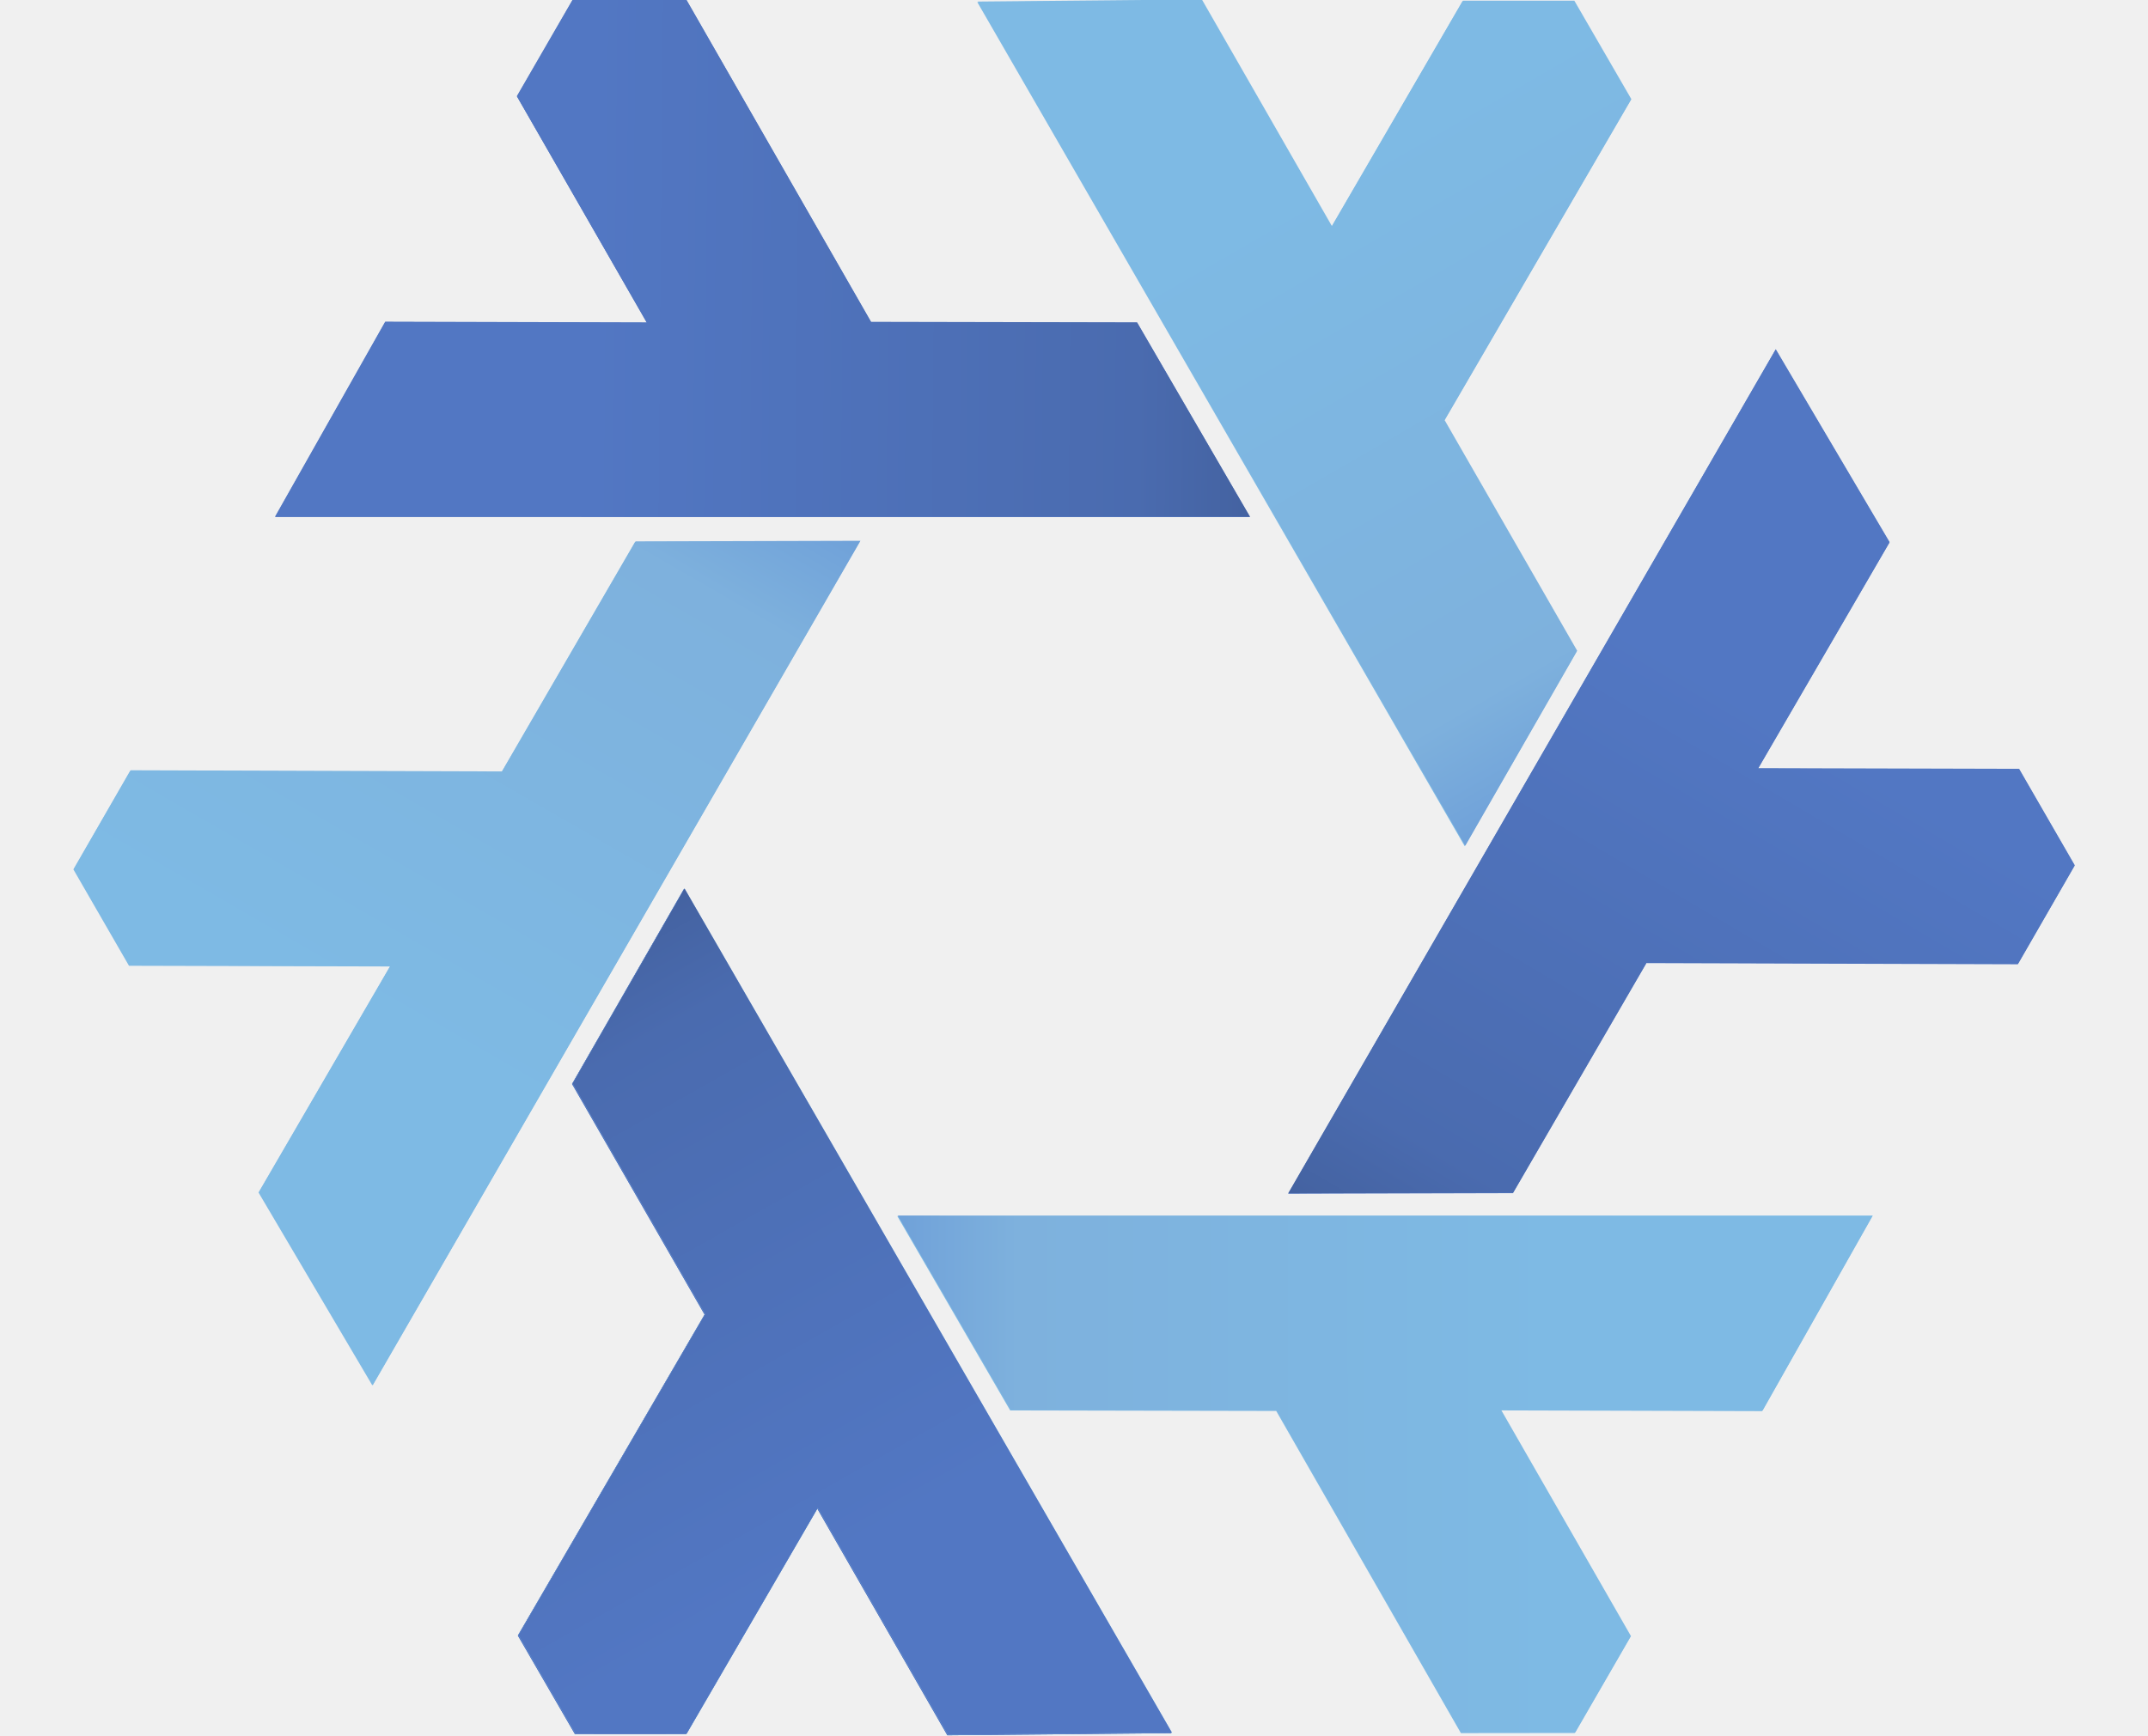
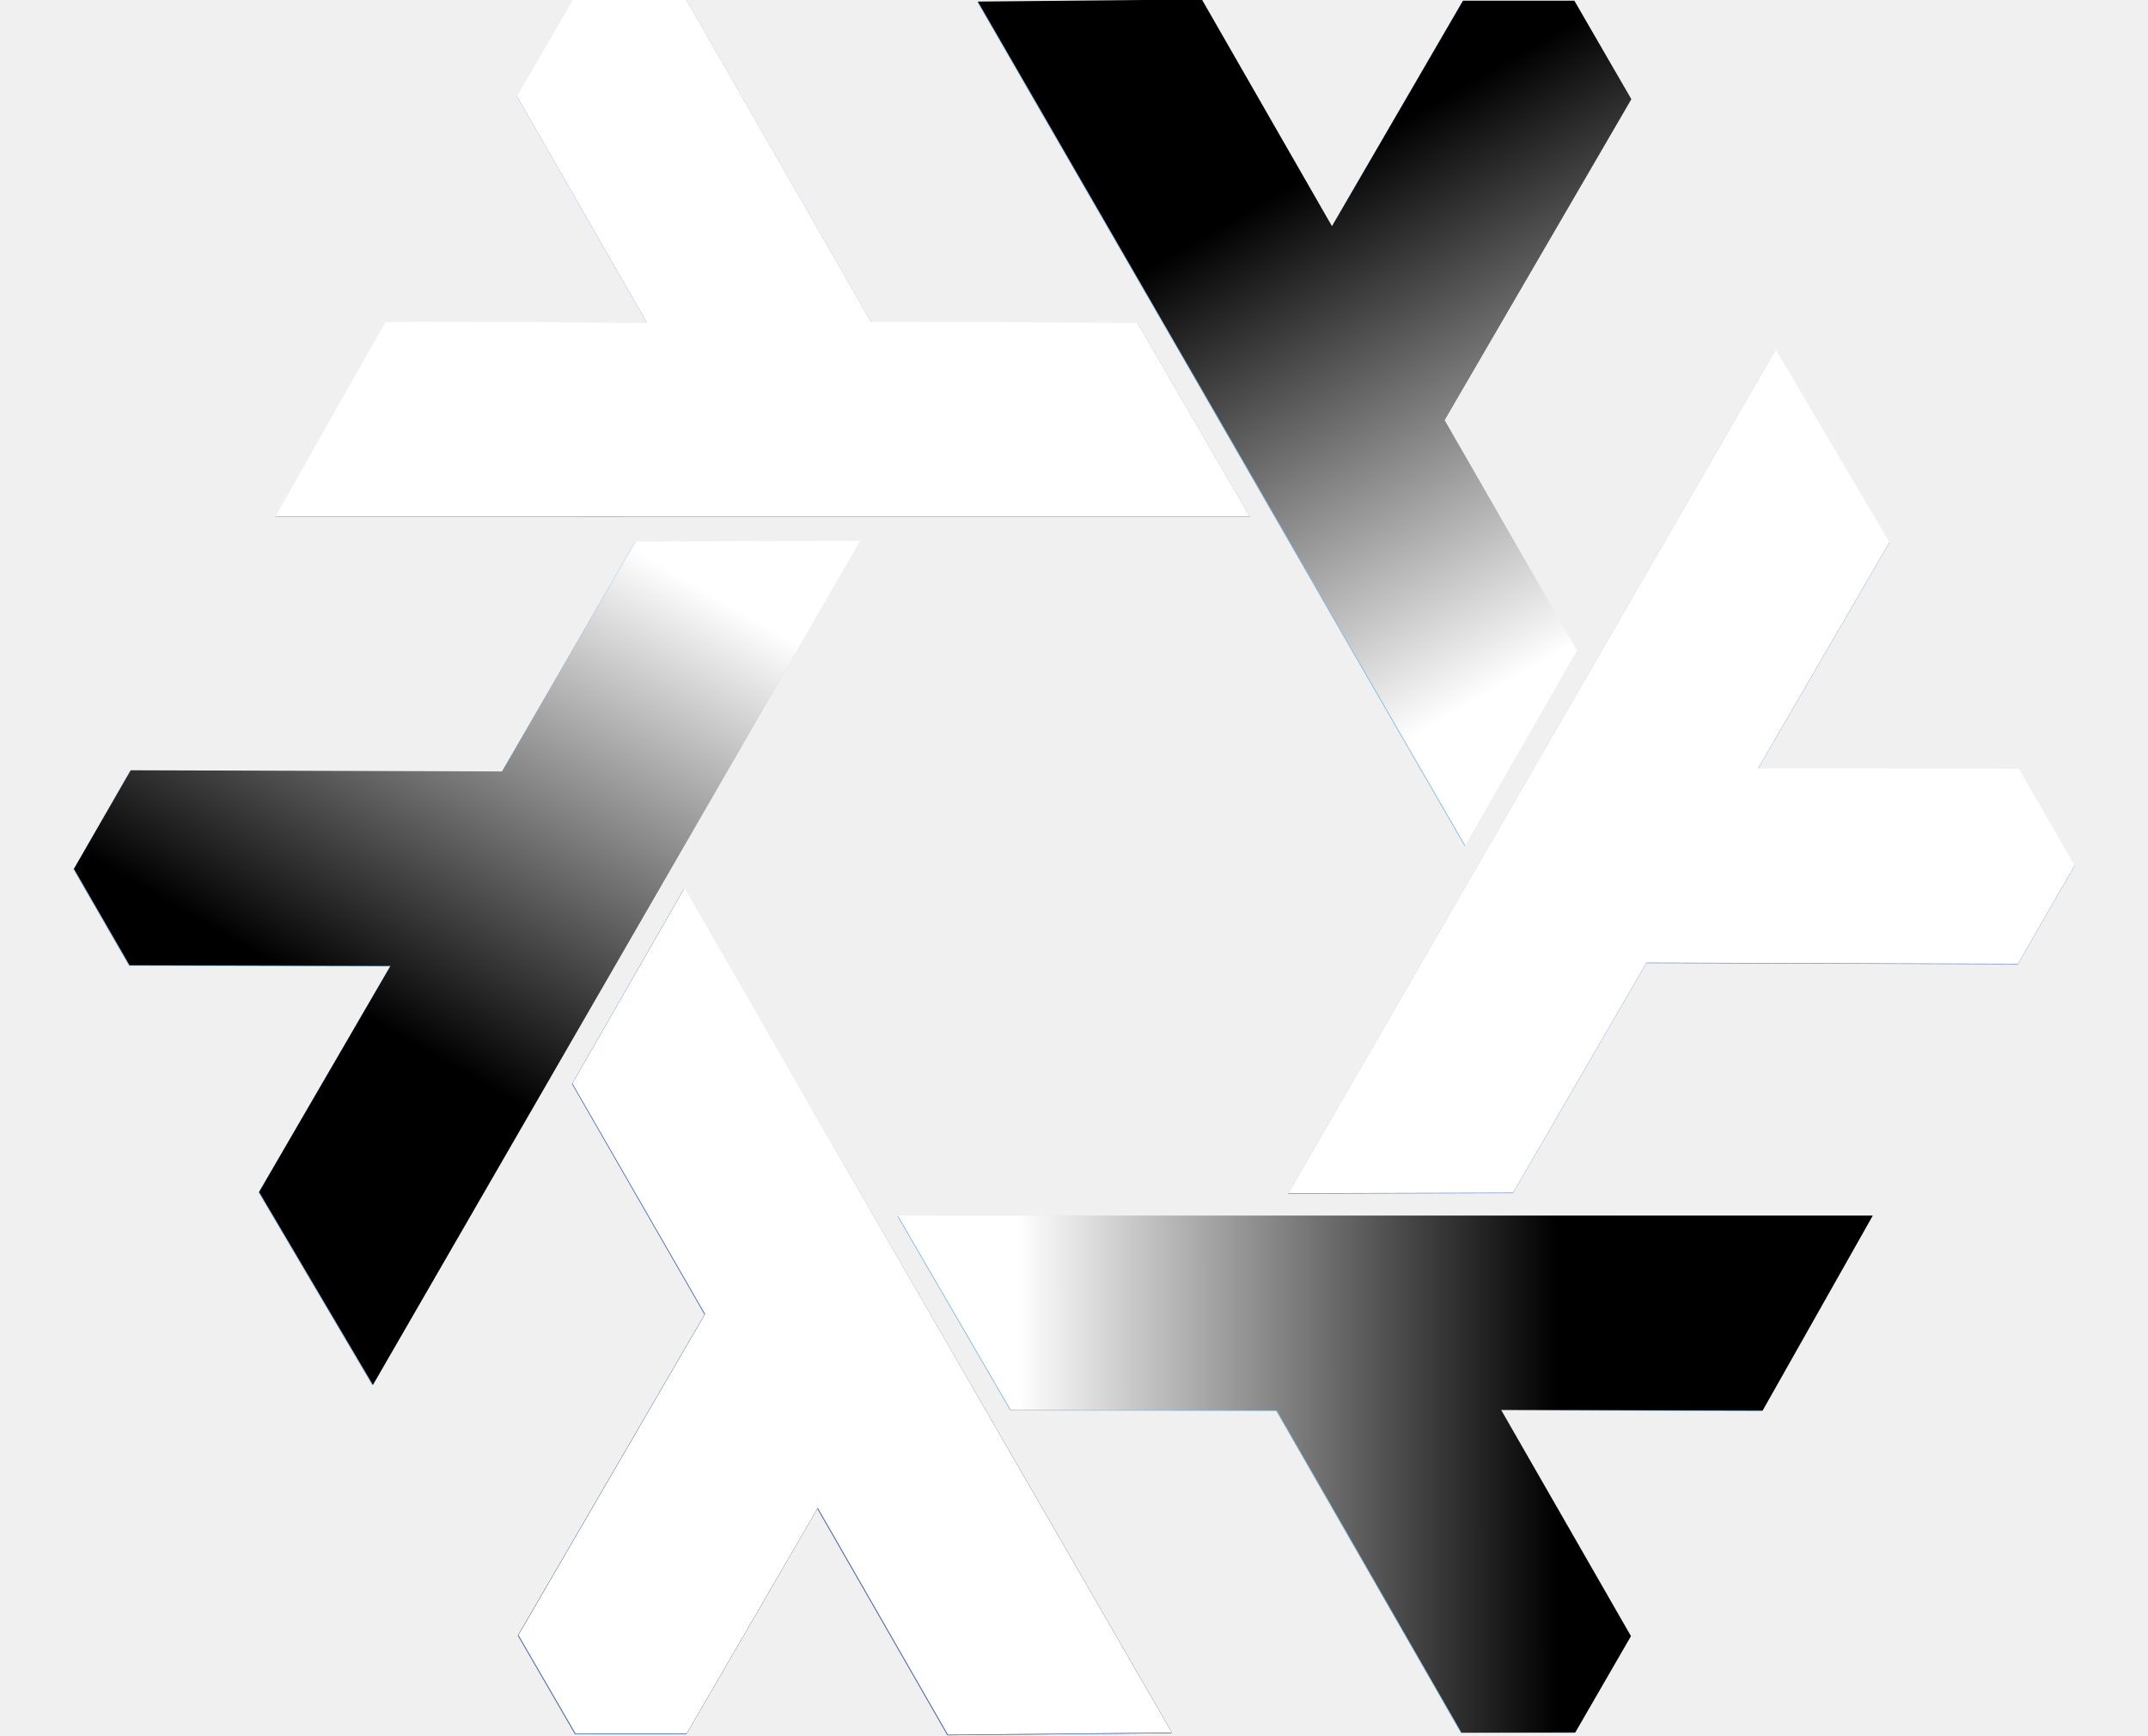
<svg xmlns="http://www.w3.org/2000/svg" xmlns:xlink="http://www.w3.org/1999/xlink" width="100mm" height="80.806mm" viewBox="0 0 501.704 435.14" id="svg2" version="1.1">
  <defs id="defs4">
    <linearGradient id="linearGradient5562">
-       <stop style="stop-color:#699ad7;stop-opacity:1" offset="0" id="stop5564" />
-       <stop id="stop5566" offset="0.243" style="stop-color:#7eb1dd;stop-opacity:1" />
-       <stop style="stop-color:#7ebae4;stop-opacity:1" offset="1" id="stop5568" />
+       <stop style="stop-color:#FFFFFF;stop-opacity:1" offset="0" id="stop5564" />
+       <stop id="stop5566" offset="0.243" style="stop-color:#FFFFFF;stop-opacity:1" />
+       <stop style="stop-color:#FFFFFFstop-opacity:1" offset="1" id="stop5568" />
    </linearGradient>
    <linearGradient id="linearGradient5053">
-       <stop style="stop-color:#415e9a;stop-opacity:1" offset="0" id="stop5055" />
-       <stop id="stop5057" offset="0.232" style="stop-color:#4a6baf;stop-opacity:1" />
-       <stop style="stop-color:#5277c3;stop-opacity:1" offset="1" id="stop5059" />
+       <stop style="stop-color:#FFFFFF;stop-opacity:1" offset="0" id="stop5055" />
+       <stop id="stop5057" offset="0.232" style="stop-color:#FFFFFF;stop-opacity:1" />
+       <stop style="stop-color:#FFFFFF;stop-opacity:1" offset="1" id="stop5059" />
    </linearGradient>
    <linearGradient id="linearGradient5960">
-       <stop id="stop5962" offset="0" style="stop-color:#637ddf;stop-opacity:1" />
-       <stop style="stop-color:#649afa;stop-opacity:1" offset="0.232" id="stop5964" />
-       <stop id="stop5966" offset="1" style="stop-color:#719efa;stop-opacity:1" />
+       <stop id="stop5962" offset="0" style="stop-color:#FFFFFF;stop-opacity:1" />
+       <stop style="stop-color:#FFFFFF;stop-opacity:1" offset="0.232" id="stop5964" />
+       <stop id="stop5966" offset="1" style="stop-color:#FFFFFF;stop-opacity:1" />
    </linearGradient>
    <linearGradient id="linearGradient5867">
-       <stop style="stop-color:#7363df;stop-opacity:1" offset="0" id="stop5869" />
-       <stop id="stop5871" offset="0.232" style="stop-color:#6478fa;stop-opacity:1" />
-       <stop style="stop-color:#719efa;stop-opacity:1" offset="1" id="stop5873" />
+       <stop style="stop-color:#FFFFFF;stop-opacity:1" offset="0" id="stop5869" />
+       <stop id="stop5871" offset="0.232" style="stop-color:#FFFFFF;stop-opacity:1" />
+       <stop style="stop-color:#FFFFFF;stop-opacity:1" offset="1" id="stop5873" />
    </linearGradient>
    <linearGradient y2="515.971" x2="282.261" y1="338.624" x1="213.956" gradientTransform="translate(983.3608,601.3889)" gradientUnits="userSpaceOnUse" id="linearGradient5855" xlink:href="#linearGradient5960" />
    <linearGradient y2="515.971" x2="282.261" y1="338.624" x1="213.956" gradientTransform="translate(-197.7517,-337.1451)" gradientUnits="userSpaceOnUse" id="linearGradient5855-8" xlink:href="#linearGradient5867" />
    <linearGradient y2="247.582" x2="-702.753" y1="102.747" x1="-775.208" gradientTransform="translate(983.3608,601.3889)" gradientUnits="userSpaceOnUse" id="linearGradient4544" xlink:href="#linearGradient5960" />
    <clipPath id="clipPath4501" clipPathUnits="userSpaceOnUse">
      <circle r="241.066" cy="686.095" cx="335.14" id="circle4503" style="color:#FFFFFF;clip-rule:nonzero;display:inline;overflow:visible;visibility:visible;opacity:1;isolation:auto;mix-blend-mode:normal;color-interpolation:sRGB;color-interpolation-filters:linearRGB;solid-color:#FFFFFF;solid-opacity:1;fill:#adadad;fill-opacity:1;fill-rule:evenodd;stroke:none;stroke-width:3;stroke-linecap:butt;stroke-linejoin:round;stroke-miterlimit:4;stroke-dasharray:none;stroke-dashoffset:0;stroke-opacity:1;marker:none;color-rendering:auto;image-rendering:auto;shape-rendering:auto;text-rendering:auto;enable-background:accumulate" />
    </clipPath>
    <clipPath id="clipPath5410" clipPathUnits="userSpaceOnUse">
      <circle r="241.137" cy="340.99" cx="335.981" id="circle5412" style="color:#FFFFFF;clip-rule:nonzero;display:inline;overflow:visible;visibility:visible;opacity:1;isolation:auto;mix-blend-mode:normal;color-interpolation:sRGB;color-interpolation-filters:linearRGB;solid-color:#FFFFFF;solid-opacity:1;fill:#ffffff;fill-opacity:1;fill-rule:evenodd;stroke:none;stroke-width:3;stroke-linecap:butt;stroke-linejoin:round;stroke-miterlimit:4;stroke-dasharray:none;stroke-dashoffset:0;stroke-opacity:1;marker:none;color-rendering:auto;image-rendering:auto;shape-rendering:auto;text-rendering:auto;enable-background:accumulate" />
    </clipPath>
    <linearGradient xlink:href="#linearGradient5053" id="linearGradient5137" gradientUnits="userSpaceOnUse" gradientTransform="translate(864.5506,-2197.497)" x1="-584.199" y1="782.336" x2="-496.297" y2="937.714" />
    <linearGradient xlink:href="#linearGradient5053" id="linearGradient5147" gradientUnits="userSpaceOnUse" gradientTransform="translate(864.5506,-2197.497)" x1="-584.199" y1="782.336" x2="-496.297" y2="937.714" />
    <linearGradient xlink:href="#linearGradient5562" id="linearGradient5162" gradientUnits="userSpaceOnUse" gradientTransform="translate(70.50506,-1761.308)" x1="200.597" y1="351.411" x2="290.087" y2="506.188" />
    <linearGradient xlink:href="#linearGradient5562" id="linearGradient5172" gradientUnits="userSpaceOnUse" gradientTransform="translate(70.50506,-1761.308)" x1="200.597" y1="351.411" x2="290.087" y2="506.188" />
    <linearGradient xlink:href="#linearGradient5562" id="linearGradient5182" gradientUnits="userSpaceOnUse" gradientTransform="translate(70.50506,-1761.308)" x1="200.597" y1="351.411" x2="290.087" y2="506.188" />
    <linearGradient y2="506.188" x2="290.087" y1="351.411" x1="200.597" gradientTransform="translate(70.50506,-1761.308)" gradientUnits="userSpaceOnUse" id="linearGradient5201" xlink:href="#linearGradient5562" />
    <linearGradient y2="937.714" x2="-496.297" y1="782.336" x1="-584.199" gradientTransform="translate(864.5506,-2197.497)" gradientUnits="userSpaceOnUse" id="linearGradient5205" xlink:href="#linearGradient5053" />
    <linearGradient xlink:href="#linearGradient5562" id="linearGradient4328" gradientUnits="userSpaceOnUse" gradientTransform="translate(70.65034,-1055.151)" x1="200.597" y1="351.411" x2="290.087" y2="506.188" />
    <linearGradient xlink:href="#linearGradient5053" id="linearGradient4330" gradientUnits="userSpaceOnUse" gradientTransform="translate(864.6959,-1491.341)" x1="-584.199" y1="782.336" x2="-496.297" y2="937.714" />
  </defs>
  <g id="layer7" style="display:none" transform="translate(-23.75651,-24.84972)">
    <rect transform="translate(-132.5822,958.0402)" style="color:#FFFFFF;clip-rule:nonzero;display:inline;overflow:visible;visibility:visible;opacity:1;isolation:auto;mix-blend-mode:normal;color-interpolation:sRGB;color-interpolation-filters:linearRGB;solid-color:#FFFFFF;solid-opacity:1;fill:#ffffff;fill-opacity:1;fill-rule:evenodd;stroke:none;stroke-width:3;stroke-linecap:butt;stroke-linejoin:round;stroke-miterlimit:4;stroke-dasharray:none;stroke-dashoffset:0;stroke-opacity:1;marker:none;color-rendering:auto;image-rendering:auto;shape-rendering:auto;text-rendering:auto;enable-background:accumulate" id="rect5389" width="1543.428" height="483.744" x="132.582" y="-957.778" />
  </g>
  <g id="layer6" style="display:none" transform="translate(-156.3387,933.1905)">
    <rect y="-958.028" x="132.651" height="484.304" width="550.416" id="rect5379" style="color:#FFFFFF;clip-rule:nonzero;display:inline;overflow:visible;visibility:visible;opacity:1;isolation:auto;mix-blend-mode:normal;color-interpolation:sRGB;color-interpolation-filters:linearRGB;solid-color:#FFFFFF;solid-opacity:1;fill:#5c201e;fill-opacity:1;fill-rule:evenodd;stroke:none;stroke-width:3;stroke-linecap:butt;stroke-linejoin:round;stroke-miterlimit:4;stroke-dasharray:none;stroke-dashoffset:0;stroke-opacity:1;marker:none;color-rendering:auto;image-rendering:auto;shape-rendering:auto;text-rendering:auto;enable-background:accumulate" />
    <rect style="color:#FFFFFF;clip-rule:nonzero;display:inline;overflow:visible;visibility:visible;opacity:1;isolation:auto;mix-blend-mode:normal;color-interpolation:sRGB;color-interpolation-filters:linearRGB;solid-color:#FFFFFF;solid-opacity:1;fill:#c24a46;fill-opacity:1;fill-rule:evenodd;stroke:none;stroke-width:3;stroke-linecap:butt;stroke-linejoin:round;stroke-miterlimit:4;stroke-dasharray:none;stroke-dashoffset:0;stroke-opacity:1;marker:none;color-rendering:auto;image-rendering:auto;shape-rendering:auto;text-rendering:auto;enable-background:accumulate" id="rect5372" width="501.944" height="434.304" x="156.123" y="-933.028" />
    <rect style="color:#FFFFFF;clip-rule:nonzero;display:inline;overflow:visible;visibility:visible;opacity:1;isolation:auto;mix-blend-mode:normal;color-interpolation:sRGB;color-interpolation-filters:linearRGB;solid-color:#FFFFFF;solid-opacity:1;fill:#d98d8a;fill-opacity:1;fill-rule:evenodd;stroke:none;stroke-width:3;stroke-linecap:butt;stroke-linejoin:round;stroke-miterlimit:4;stroke-dasharray:none;stroke-dashoffset:0;stroke-opacity:1;marker:none;color-rendering:auto;image-rendering:auto;shape-rendering:auto;text-rendering:auto;enable-background:accumulate" id="rect5381" width="24.94" height="24.94" x="658.028" y="-958.04" />
  </g>
  <g id="layer1" style="display:inline" transform="translate(-156.3387,933.1905)">
    <path style="color:#FFFFFF;clip-rule:nonzero;display:inline;overflow:visible;visibility:visible;opacity:1;isolation:auto;mix-blend-mode:normal;color-interpolation:sRGB;color-interpolation-filters:linearRGB;solid-color:#FFFFFF;solid-opacity:1;fill:#5277c3;fill-opacity:1;fill-rule:evenodd;stroke:none;stroke-width:3;stroke-linecap:butt;stroke-linejoin:round;stroke-miterlimit:4;stroke-dasharray:none;stroke-dashoffset:0;stroke-opacity:1;color-rendering:auto;image-rendering:auto;shape-rendering:auto;text-rendering:auto;enable-background:accumulate" d="m 309.404,-710.252 122.197,211.675 -56.157,0.527 -32.624,-56.869 -32.856,56.565 -27.902,-0.011 -14.291,-24.69 46.81,-80.49 -33.229,-57.826 z" id="path4861" />
    <path style="color:#FFFFFF;clip-rule:nonzero;display:inline;overflow:visible;visibility:visible;opacity:1;isolation:auto;mix-blend-mode:normal;color-interpolation:sRGB;color-interpolation-filters:linearRGB;solid-color:#FFFFFF;solid-opacity:1;fill:#7ebae4;fill-opacity:1;fill-rule:evenodd;stroke:none;stroke-width:3;stroke-linecap:butt;stroke-linejoin:round;stroke-miterlimit:4;stroke-dasharray:none;stroke-dashoffset:0;stroke-opacity:1;color-rendering:auto;image-rendering:auto;shape-rendering:auto;text-rendering:auto;enable-background:accumulate" d="m 353.509,-797.443 -122.218,211.663 -28.535,-48.37 32.938,-56.688 -65.415,-0.172 -13.941,-24.17 14.236,-24.721 93.112,0.294 33.464,-57.69 z" id="use4863" />
    <path style="color:#FFFFFF;clip-rule:nonzero;display:inline;overflow:visible;visibility:visible;opacity:1;isolation:auto;mix-blend-mode:normal;color-interpolation:sRGB;color-interpolation-filters:linearRGB;solid-color:#FFFFFF;solid-opacity:1;fill:#7ebae4;fill-opacity:1;fill-rule:evenodd;stroke:none;stroke-width:3;stroke-linecap:butt;stroke-linejoin:round;stroke-miterlimit:4;stroke-dasharray:none;stroke-dashoffset:0;stroke-opacity:1;color-rendering:auto;image-rendering:auto;shape-rendering:auto;text-rendering:auto;enable-background:accumulate" d="m 362.885,-628.243 244.414,0.012 -27.622,48.897 -65.562,-0.182 32.559,56.737 -13.961,24.159 -28.527,0.032 -46.301,-80.784 -66.693,-0.135 z" id="use4865" />
    <path style="color:#FFFFFF;clip-rule:nonzero;display:inline;overflow:visible;visibility:visible;opacity:1;isolation:auto;mix-blend-mode:normal;color-interpolation:sRGB;color-interpolation-filters:linearRGB;solid-color:#FFFFFF;solid-opacity:1;fill:#7ebae4;fill-opacity:1;fill-rule:evenodd;stroke:none;stroke-width:3;stroke-linecap:butt;stroke-linejoin:round;stroke-miterlimit:4;stroke-dasharray:none;stroke-dashoffset:0;stroke-opacity:1;color-rendering:auto;image-rendering:auto;shape-rendering:auto;text-rendering:auto;enable-background:accumulate" d="m 505.143,-720.989 -122.197,-211.675 56.157,-0.527 32.624,56.869 32.856,-56.565 27.902,0.011 14.291,24.69 -46.81,80.49 33.229,57.826 z" id="use4867" />
    <path id="path4873" d="m 309.404,-710.252 122.197,211.675 -56.157,0.527 -32.624,-56.869 -32.856,56.565 -27.902,-0.011 -14.291,-24.69 46.81,-80.49 -33.229,-57.826 z" style="color:#FFFFFF;clip-rule:nonzero;display:inline;overflow:visible;visibility:visible;opacity:1;isolation:auto;mix-blend-mode:normal;color-interpolation:sRGB;color-interpolation-filters:linearRGB;solid-color:#FFFFFF;solid-opacity:1;fill:#5277c3;fill-opacity:1;fill-rule:evenodd;stroke:none;stroke-width:3;stroke-linecap:butt;stroke-linejoin:round;stroke-miterlimit:4;stroke-dasharray:none;stroke-dashoffset:0;stroke-opacity:1;color-rendering:auto;image-rendering:auto;shape-rendering:auto;text-rendering:auto;enable-background:accumulate" />
    <path id="use4875" d="m 451.336,-803.533 -244.414,-0.012 27.622,-48.897 65.562,0.182 -32.559,-56.737 13.961,-24.159 28.527,-0.032 46.301,80.784 66.693,0.135 z" style="color:#FFFFFF;clip-rule:nonzero;display:inline;overflow:visible;visibility:visible;opacity:1;isolation:auto;mix-blend-mode:normal;color-interpolation:sRGB;color-interpolation-filters:linearRGB;solid-color:#FFFFFF;solid-opacity:1;fill:#5277c3;fill-opacity:1;fill-rule:evenodd;stroke:none;stroke-width:3;stroke-linecap:butt;stroke-linejoin:round;stroke-miterlimit:4;stroke-dasharray:none;stroke-dashoffset:0;stroke-opacity:1;color-rendering:auto;image-rendering:auto;shape-rendering:auto;text-rendering:auto;enable-background:accumulate" />
    <path id="use4877" d="m 460.872,-633.842 122.218,-211.663 28.535,48.37 -32.938,56.688 65.415,0.172 13.941,24.17 -14.236,24.721 -93.112,-0.294 -33.464,57.69 z" style="color:#FFFFFF;clip-rule:nonzero;display:inline;overflow:visible;visibility:visible;opacity:1;isolation:auto;mix-blend-mode:normal;color-interpolation:sRGB;color-interpolation-filters:linearRGB;solid-color:#FFFFFF;solid-opacity:1;fill:#5277c3;fill-opacity:1;fill-rule:evenodd;stroke:none;stroke-width:3;stroke-linecap:butt;stroke-linejoin:round;stroke-miterlimit:4;stroke-dasharray:none;stroke-dashoffset:0;stroke-opacity:1;color-rendering:auto;image-rendering:auto;shape-rendering:auto;text-rendering:auto;enable-background:accumulate" />
    <g id="layer2" style="display:none" transform="translate(72.03904,-1799.448)">
      <path d="M 460.606,594.729 209.742,594.729 84.31,377.474 209.742,160.219 l 250.864,1e-5 125.432,217.255 z" id="path6032" style="color:#FFFFFF;display:inline;overflow:visible;visibility:visible;opacity:0.236;fill:#4e4d52;fill-opacity:1;fill-rule:nonzero;stroke:none;stroke-width:3;stroke-linecap:butt;stroke-linejoin:round;stroke-miterlimit:4;stroke-dasharray:none;stroke-dashoffset:0;stroke-opacity:1;marker:none;enable-background:accumulate" />
      <path transform="translate(0,-308.2677)" style="color:#FFFFFF;display:inline;overflow:visible;visibility:visible;opacity:1;fill:#4e4d52;fill-opacity:1;fill-rule:nonzero;stroke:none;stroke-width:3;stroke-linecap:butt;stroke-linejoin:round;stroke-miterlimit:4;stroke-dasharray:none;stroke-dashoffset:0;stroke-opacity:1;marker:none;enable-background:accumulate" id="path5875" d="m 385.592,773.067 -100.835,0 -50.417,-87.326 50.417,-87.326 100.835,10e-6 50.417,87.326 z" />
      <path transform="translate(0,-308.2677)" id="path5851" d="m 1216.559,938.534 123.055,228.14 -42.681,-1.262 -43.482,-79.772 -39.651,80.327 -32.688,-19.798 53.474,-100.285 -37.116,-73.89 z" style="fill:url(#linearGradient5855);fill-opacity:1;fill-rule:evenodd;stroke:none;stroke-width:3;stroke-linecap:butt;stroke-linejoin:round;stroke-miterlimit:4;stroke-dasharray:none;stroke-opacity:1" />
      <rect style="color:#FFFFFF;clip-rule:nonzero;display:inline;overflow:visible;visibility:visible;opacity:0.415;isolation:auto;mix-blend-mode:normal;color-interpolation:sRGB;color-interpolation-filters:linearRGB;solid-color:#FFFFFF;solid-opacity:1;fill:#c53a3a;fill-opacity:1;fill-rule:nonzero;stroke:none;stroke-width:3;stroke-linecap:butt;stroke-linejoin:round;stroke-miterlimit:4;stroke-dasharray:none;stroke-dashoffset:0;stroke-opacity:1;marker:none;color-rendering:auto;image-rendering:auto;shape-rendering:auto;text-rendering:auto;enable-background:accumulate" id="rect5884" width="48.835" height="226.229" x="-34.742" y="446.171" transform="rotate(-30)" />
      <path transform="translate(0,-308.2677)" style="color:#FFFFFF;clip-rule:nonzero;display:inline;overflow:visible;visibility:visible;opacity:0.509;isolation:auto;mix-blend-mode:normal;color-interpolation:sRGB;color-interpolation-filters:linearRGB;solid-color:#FFFFFF;solid-opacity:1;fill:#FFFFFF;fill-opacity:1;fill-rule:evenodd;stroke:none;stroke-width:3;stroke-linecap:butt;stroke-linejoin:round;stroke-miterlimit:4;stroke-dasharray:none;stroke-dashoffset:0;stroke-opacity:1;marker:none;color-rendering:auto;image-rendering:auto;shape-rendering:auto;text-rendering:auto;enable-background:accumulate" id="path3428" d="m 251.986,878.638 -14.024,24.291 h -28.049 l -14.024,-24.291 14.024,-24.291 h 28.049 z" />
      <use x="0" y="0" xlink:href="#rect5884" id="use4252" transform="rotate(60,268.2979,489.4515)" width="100%" height="100%" />
      <rect style="color:#FFFFFF;clip-rule:nonzero;display:inline;overflow:visible;visibility:visible;opacity:1;isolation:auto;mix-blend-mode:normal;color-interpolation:sRGB;color-interpolation-filters:linearRGB;solid-color:#FFFFFF;solid-opacity:1;fill:#FFFFFF;fill-opacity:0.651;fill-rule:evenodd;stroke:none;stroke-width:1px;stroke-linecap:butt;stroke-linejoin:miter;stroke-miterlimit:4;stroke-dasharray:none;stroke-dashoffset:0;stroke-opacity:1;marker:none;color-rendering:auto;image-rendering:auto;shape-rendering:auto;text-rendering:auto;enable-background:accumulate" id="rect4254" width="5.395" height="115.126" x="545.71" y="467.07" transform="rotate(30,575.2354,-154.1339)" />
    </g>
  </g>
  <g id="layer3" style="display:inline;opacity:1" transform="translate(-156.3387,933.1905)">
    <path id="path3336-6" d="m 309.549,-710.388 122.197,211.675 -56.157,0.527 -32.624,-56.869 -32.856,56.565 -27.902,-0.011 -14.291,-24.69 46.81,-80.49 -33.229,-57.826 z" style="opacity:1;fill:url(#linearGradient4328);fill-opacity:1;fill-rule:evenodd;stroke:none;stroke-width:3;stroke-linecap:butt;stroke-linejoin:round;stroke-miterlimit:4;stroke-dasharray:none;stroke-opacity:1" />
    <use height="100%" width="100%" transform="rotate(60,407.1116,-715.7872)" id="use3439-6" xlink:href="#path3336-6" y="0" x="0" />
    <use height="100%" width="100%" transform="rotate(-60,407.3118,-715.7002)" id="use3445-0" xlink:href="#path3336-6" y="0" x="0" />
    <use height="100%" width="100%" transform="rotate(180,407.4187,-715.7565)" id="use3449-5" xlink:href="#path3336-6" y="0" x="0" />
    <path style="color:#FFFFFF;clip-rule:nonzero;display:inline;overflow:visible;visibility:visible;opacity:1;isolation:auto;mix-blend-mode:normal;color-interpolation:sRGB;color-interpolation-filters:linearRGB;solid-color:#FFFFFF;solid-opacity:1;fill:url(#linearGradient4330);fill-opacity:1;fill-rule:evenodd;stroke:none;stroke-width:3;stroke-linecap:butt;stroke-linejoin:round;stroke-miterlimit:4;stroke-dasharray:none;stroke-dashoffset:0;stroke-opacity:1;color-rendering:auto;image-rendering:auto;shape-rendering:auto;text-rendering:auto;enable-background:accumulate" d="m 309.549,-710.388 122.197,211.675 -56.157,0.527 -32.624,-56.869 -32.856,56.565 -27.902,-0.011 -14.291,-24.69 46.81,-80.49 -33.229,-57.826 z" id="path4260-0" />
    <use height="100%" width="100%" transform="rotate(120,407.3392,-716.0836)" id="use4354-5" xlink:href="#path4260-0" y="0" x="0" style="display:inline" />
    <use height="100%" width="100%" transform="rotate(-120,407.2882,-715.87)" id="use4362-2" xlink:href="#path4260-0" y="0" x="0" style="display:inline" />
  </g>
</svg>
